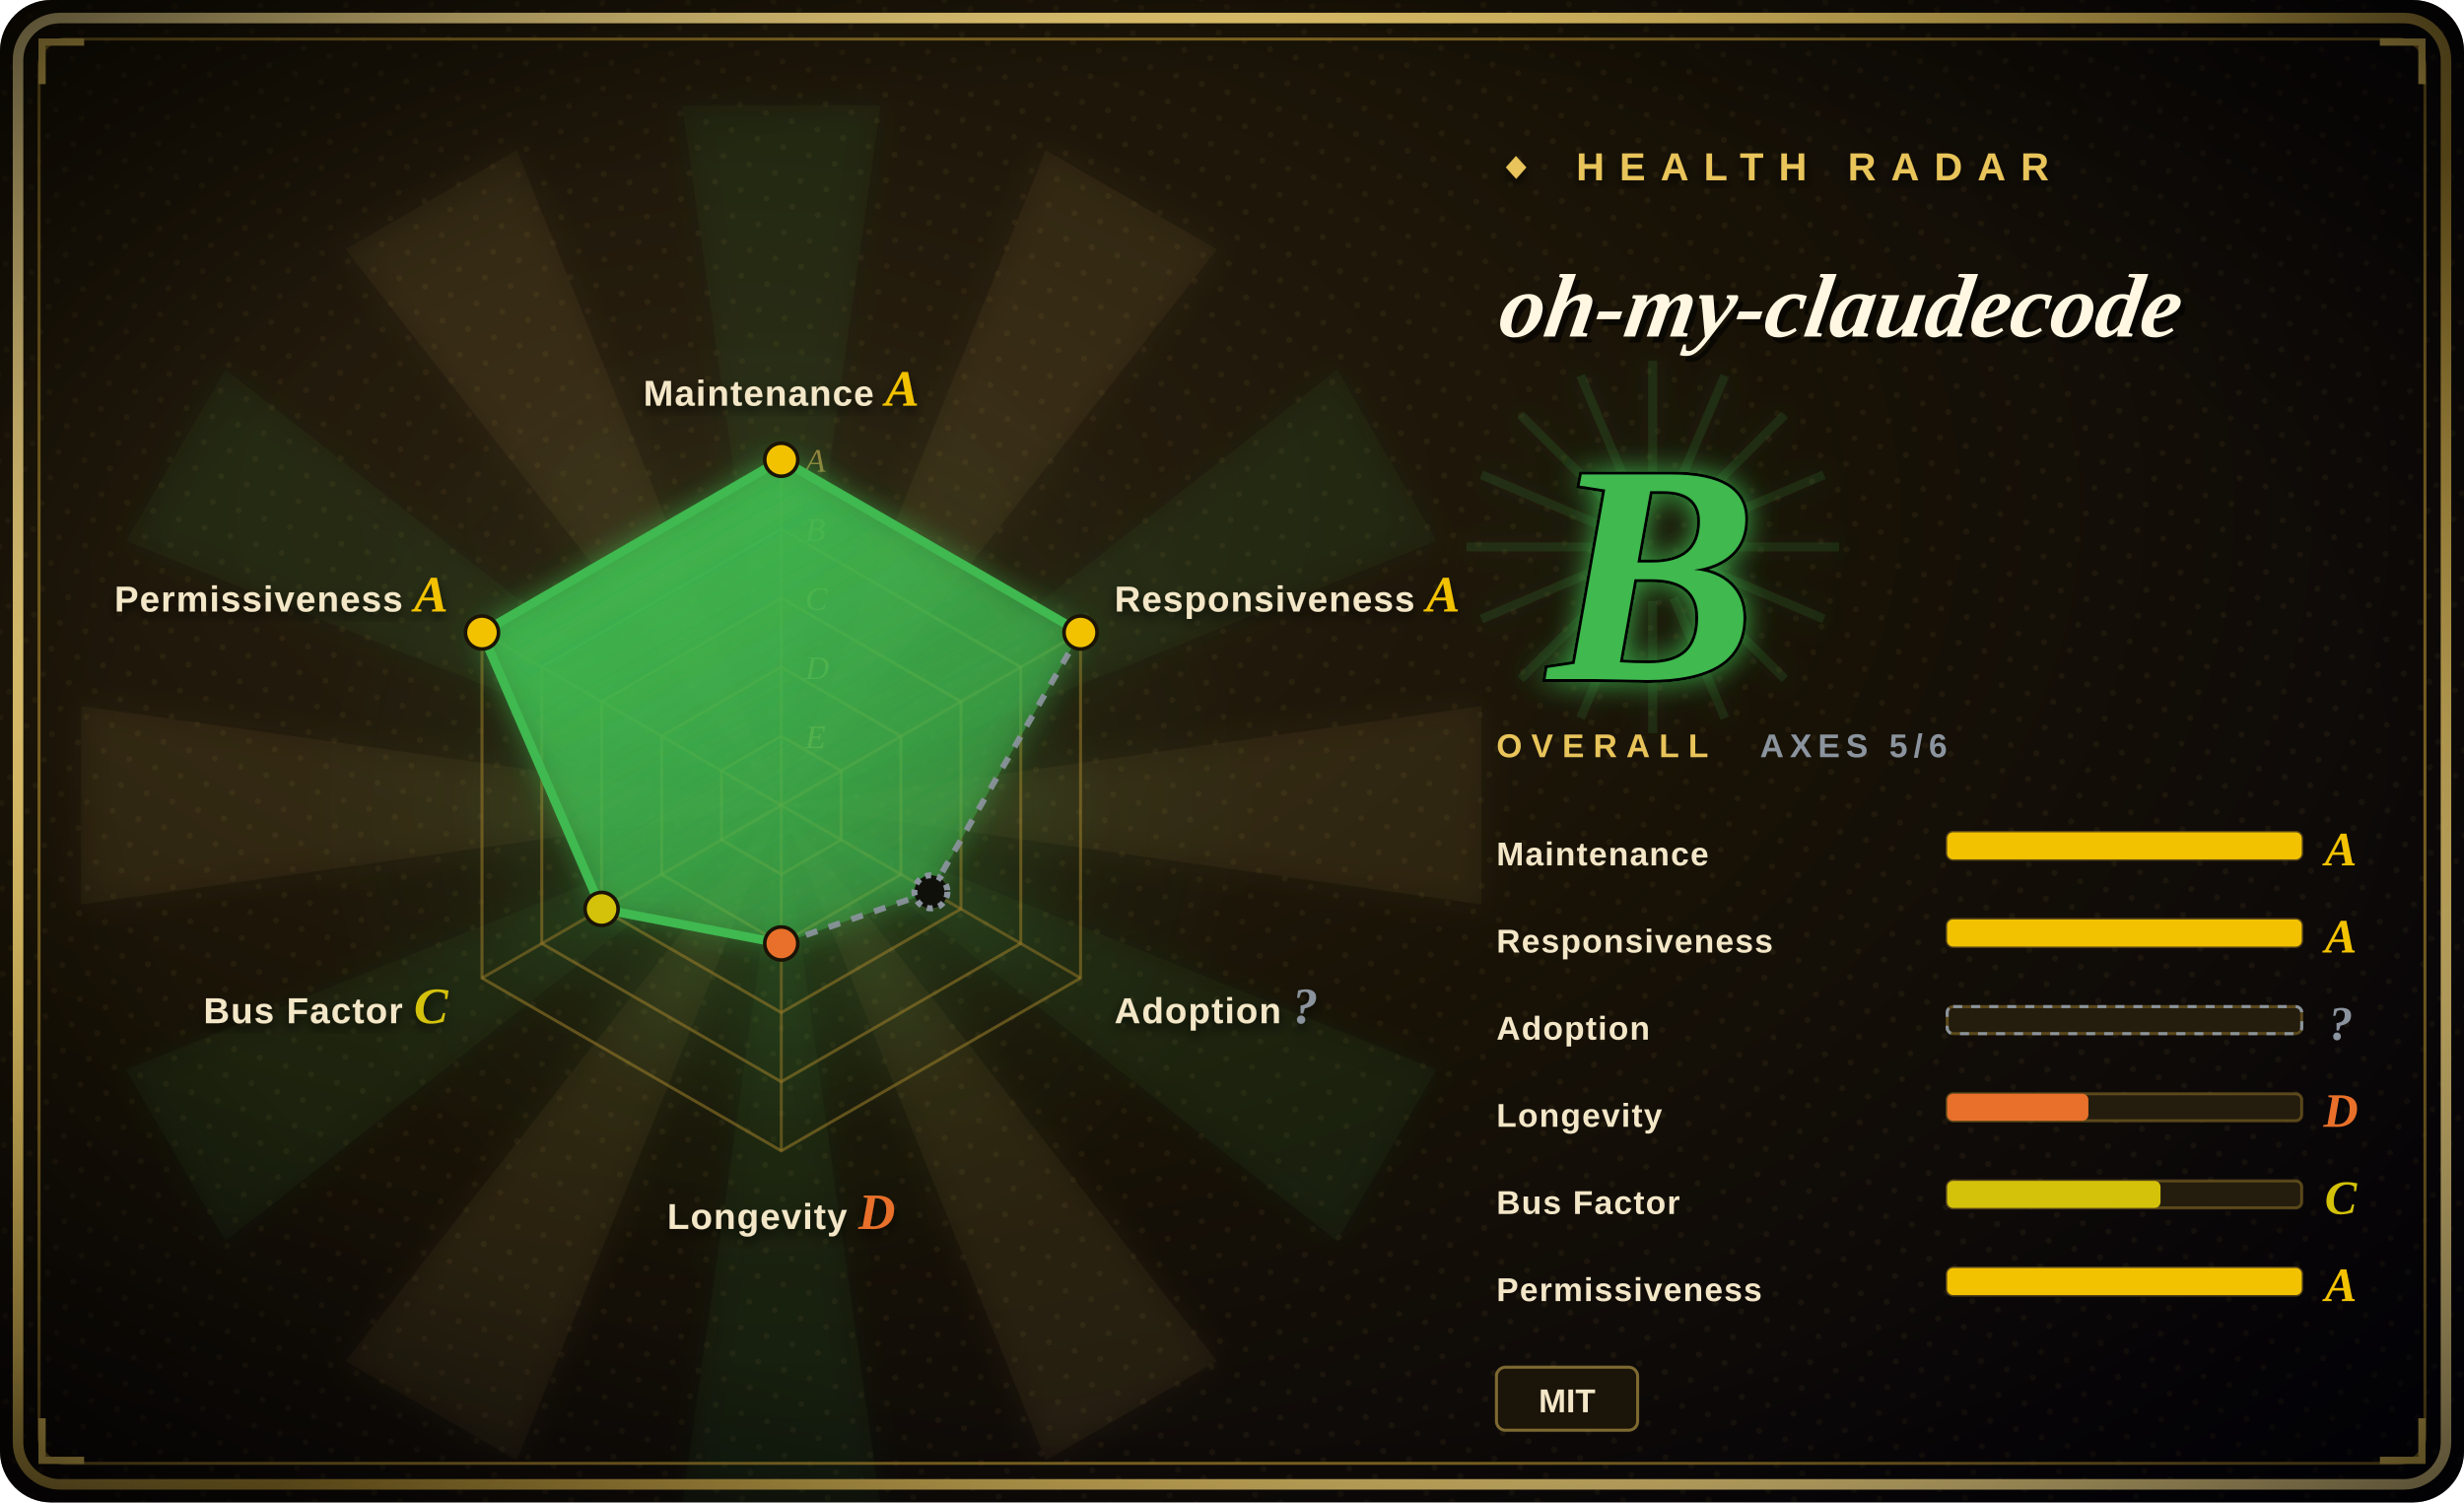
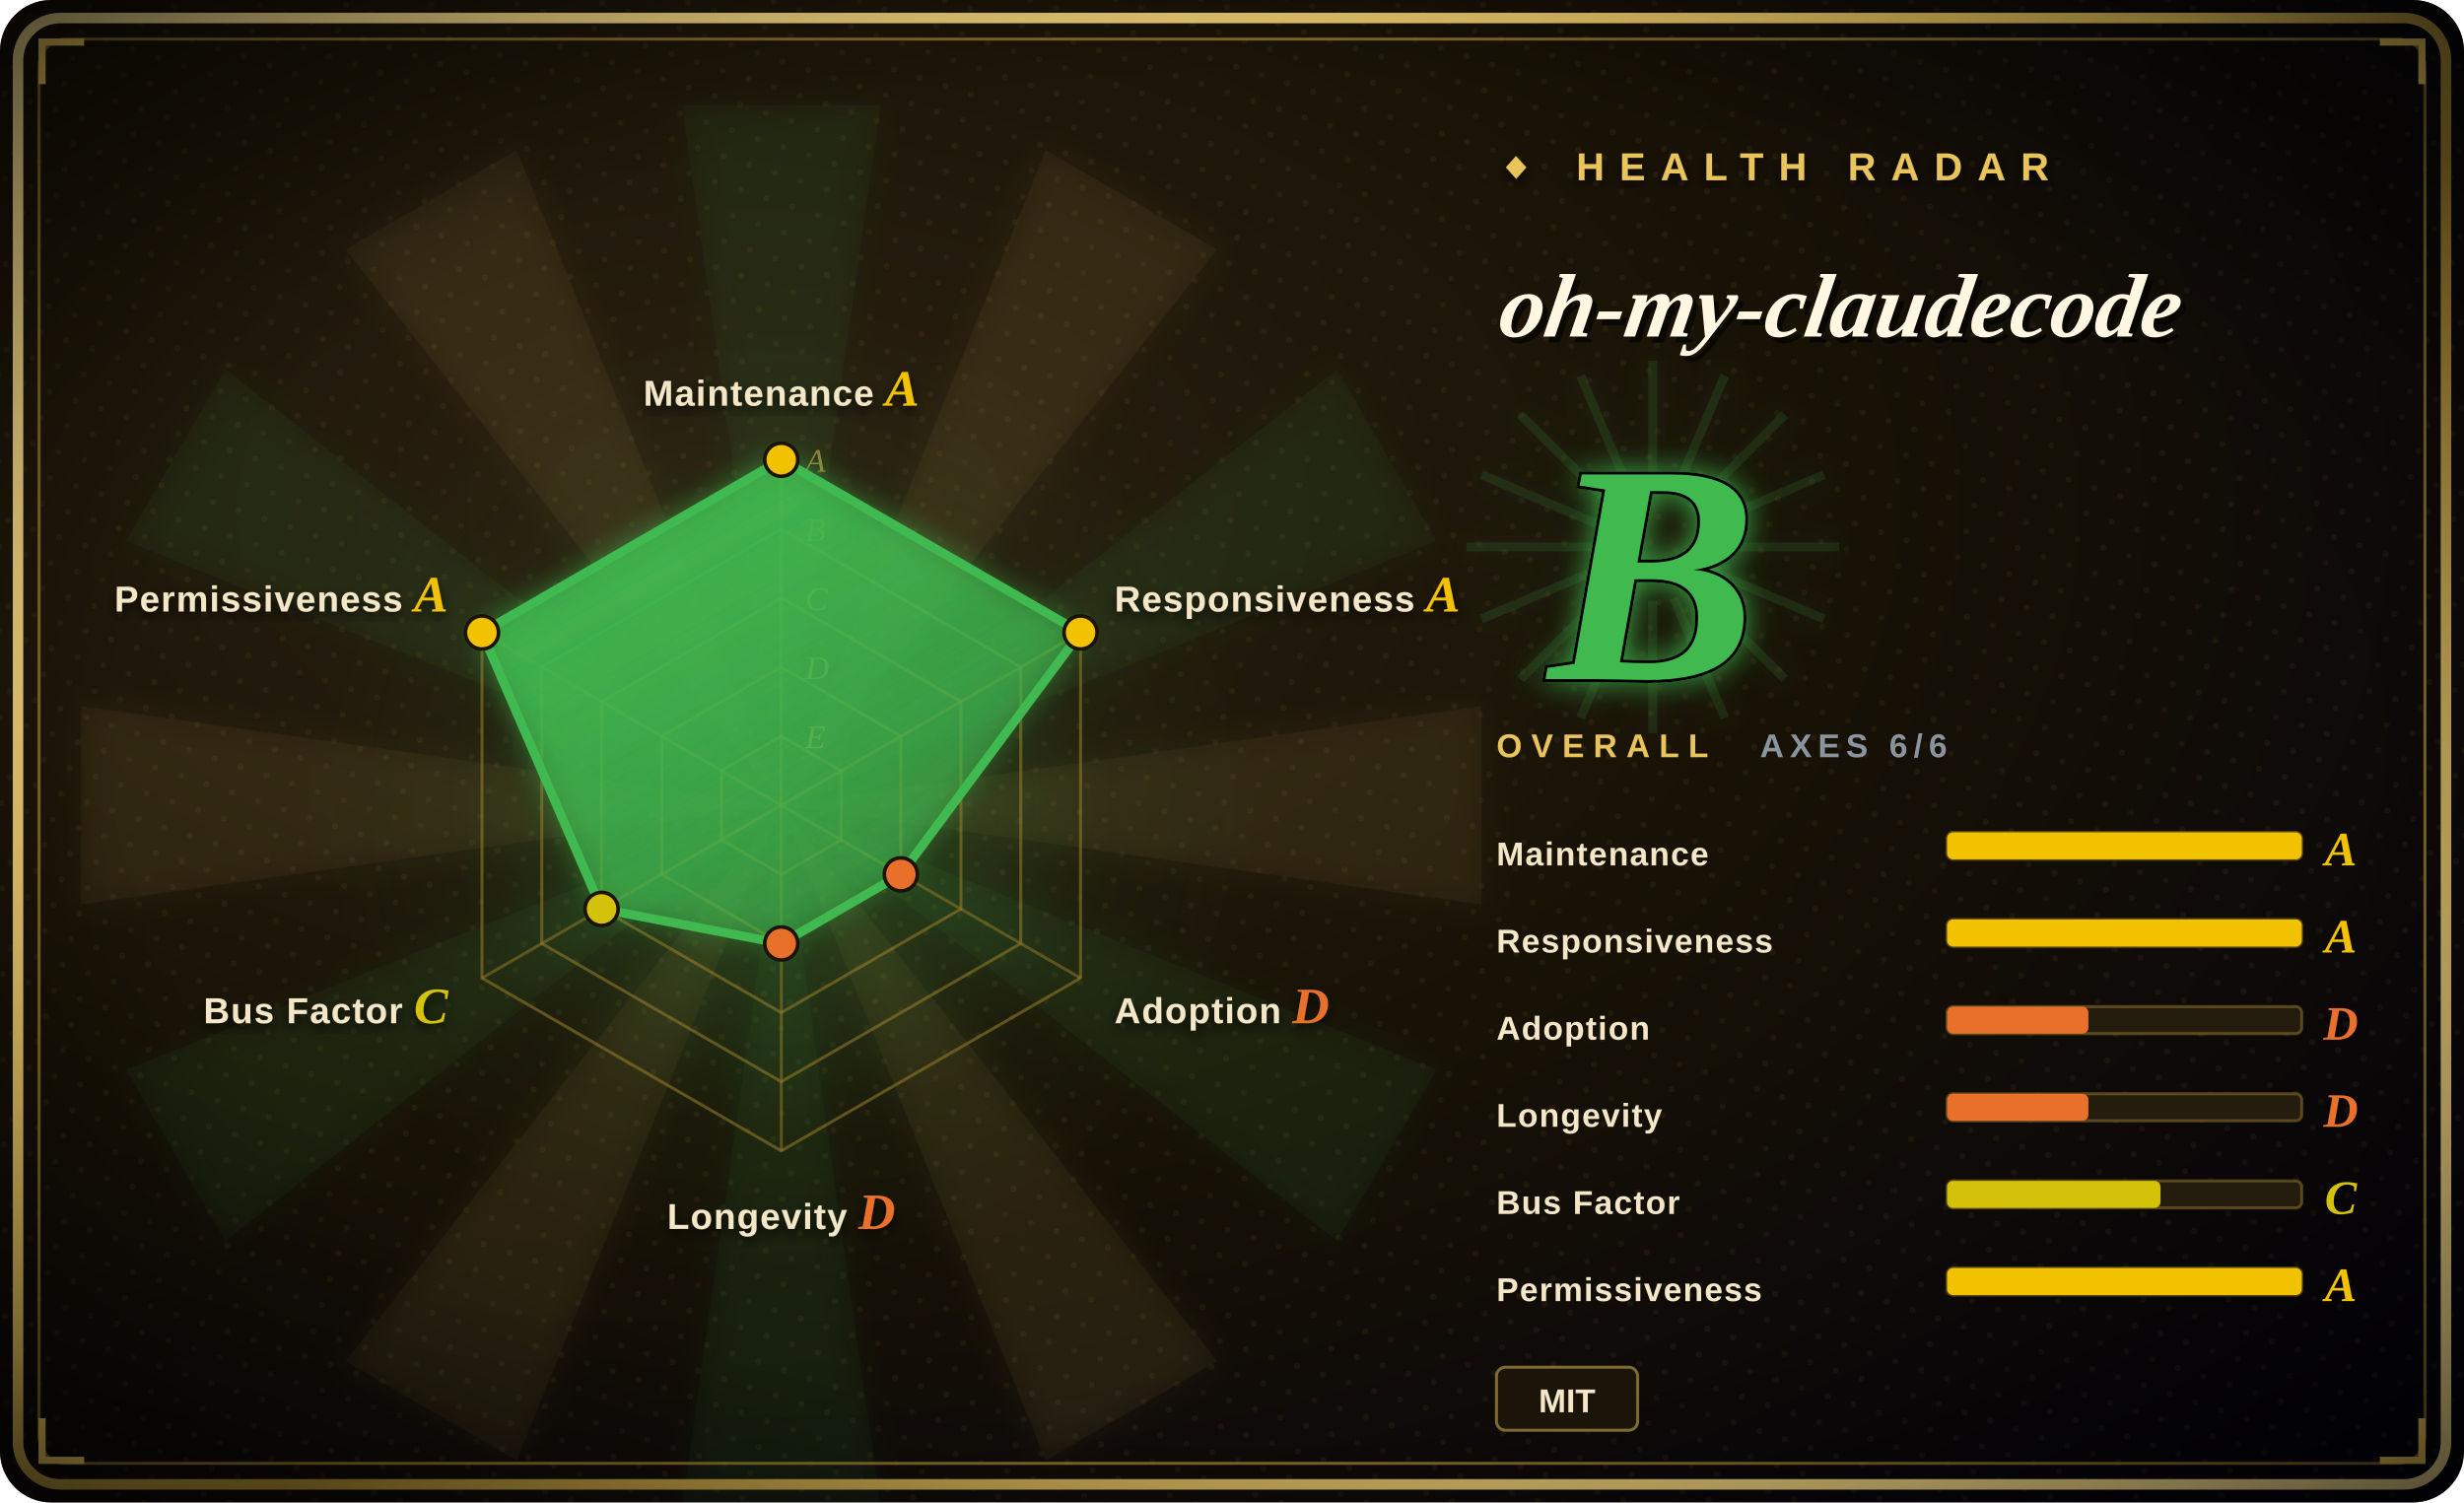
<svg xmlns="http://www.w3.org/2000/svg" width="820" height="500" viewBox="0 0 820 500">
  <defs>
    <radialGradient id="bg" cx="30%" cy="34%" r="90%">
      <stop offset="0%" stop-color="#2a2010" />
      <stop offset="48%" stop-color="#181206" />
      <stop offset="100%" stop-color="#05030a" />
    </radialGradient>
    <radialGradient id="vig" cx="50%" cy="50%" r="72%">
      <stop offset="62%" stop-color="#000000" stop-opacity="0" />
      <stop offset="100%" stop-color="#000000" stop-opacity="0.72" />
    </radialGradient>
    <linearGradient id="frame" x1="0" y1="0" x2="1" y2="1">
      <stop offset="0%" stop-color="#f6dd92" />
      <stop offset="45%" stop-color="#E8C45A" />
      <stop offset="55%" stop-color="#9c7d2a" />
      <stop offset="100%" stop-color="#f6dd92" />
    </linearGradient>
    <linearGradient id="poly" x1="0" y1="0" x2="0.7" y2="1">
      <stop offset="0%" stop-color="#3FB950" stop-opacity="0.92" />
      <stop offset="100%" stop-color="#3FB950" stop-opacity="0.34" />
    </linearGradient>
    <radialGradient id="halo" cx="50%" cy="50%" r="50%">
      <stop offset="0%" stop-color="#3FB950" stop-opacity="0.34" />
      <stop offset="68%" stop-color="#3FB950" stop-opacity="0.04" />
      <stop offset="100%" stop-color="#3FB950" stop-opacity="0" />
    </radialGradient>
    <filter id="glow" x="-60%" y="-60%" width="220%" height="220%">
      <feGaussianBlur stdDeviation="5" result="b" />
      <feMerge>
        <feMergeNode in="b" />
        <feMergeNode in="SourceGraphic" />
      </feMerge>
    </filter>
    <filter id="soft" x="-30%" y="-30%" width="160%" height="160%">
      <feDropShadow dx="0" dy="2" stdDeviation="2" flood-color="#000" flood-opacity="0.7" />
    </filter>
    <pattern id="halftone" width="9" height="9" patternUnits="userSpaceOnUse" patternTransform="rotate(18)">
      <circle cx="2" cy="2" r="1" fill="#E8C45A" fill-opacity="0.06" />
    </pattern>
  </defs>
  <rect width="820" height="500" rx="17" fill="url(#bg)" />
  <rect width="820" height="500" rx="17" fill="url(#halftone)" />
  <g opacity="0.5" filter="url(#glow)">
    <path d="M260,268 L493,235 L493,301 Z" fill="#E8C45A" fill-opacity="0.10" />
    <path d="M260,268 L478,356 L445,413 Z" fill="#3FB950" fill-opacity="0.10" />
    <path d="M260,268 L405,453 L348,486 Z" fill="#E8C45A" fill-opacity="0.10" />
    <path d="M260,268 L293,501 L227,501 Z" fill="#3FB950" fill-opacity="0.10" />
    <path d="M260,268 L172,486 L115,453 Z" fill="#E8C45A" fill-opacity="0.10" />
    <path d="M260,268 L75,413 L42,356 Z" fill="#3FB950" fill-opacity="0.10" />
    <path d="M260,268 L27,301 L27,235 Z" fill="#E8C45A" fill-opacity="0.10" />
    <path d="M260,268 L42,180 L75,123 Z" fill="#3FB950" fill-opacity="0.10" />
    <path d="M260,268 L115,83 L172,50 Z" fill="#E8C45A" fill-opacity="0.10" />
    <path d="M260,268 L227,35 L293,35 Z" fill="#3FB950" fill-opacity="0.10" />
    <path d="M260,268 L348,50 L405,83 Z" fill="#E8C45A" fill-opacity="0.10" />
    <path d="M260,268 L445,123 L478,180 Z" fill="#3FB950" fill-opacity="0.10" />
  </g>
  <circle cx="260" cy="268" r="161" fill="url(#halo)" />
  <rect x="6" y="6" width="808" height="488" rx="14" fill="none" stroke="url(#frame)" stroke-width="3.5" />
  <rect x="13" y="13" width="794" height="474" rx="9" fill="none" stroke="#9c7d2a" stroke-width="1" stroke-opacity="0.8" />
  <path d="M14,28 L14,14 L28,14" fill="none" stroke="#E8C45A" stroke-width="2.4" />
  <path d="M806,28 L806,14 L792,14" fill="none" stroke="#E8C45A" stroke-width="2.4" />
  <path d="M14,472 L14,486 L28,486" fill="none" stroke="#E8C45A" stroke-width="2.4" />
  <path d="M806,472 L806,486 L792,486" fill="none" stroke="#E8C45A" stroke-width="2.4" />
  <rect width="820" height="500" rx="17" fill="url(#vig)" />
  <polygon points="260.0,153.0 359.6,210.5 359.6,325.5 260.0,383.0 160.4,325.5 160.4,210.5" fill="none" stroke="#9c7d2a" stroke-opacity="0.55" stroke-width="1" />
  <polygon points="260.0,176.0 339.7,222.0 339.7,314.0 260.0,360.0 180.3,314.0 180.3,222.0" fill="none" stroke="#9c7d2a" stroke-opacity="0.55" stroke-width="1" />
  <polygon points="260.0,199.0 319.8,233.5 319.8,302.5 260.0,337.0 200.2,302.5 200.2,233.5" fill="none" stroke="#9c7d2a" stroke-opacity="0.55" stroke-width="1" />
  <polygon points="260.0,222.0 299.8,245.0 299.8,291.0 260.0,314.0 220.2,291.0 220.2,245.0" fill="none" stroke="#9c7d2a" stroke-opacity="0.55" stroke-width="1" />
  <polygon points="260.0,245.0 279.9,256.5 279.9,279.5 260.0,291.0 240.1,279.5 240.1,256.5" fill="none" stroke="#9c7d2a" stroke-opacity="0.55" stroke-width="1" />
  <line x1="260" y1="268" x2="260.0" y2="153.0" stroke="#9c7d2a" stroke-opacity="0.5" stroke-width="1" />
  <line x1="260" y1="268" x2="359.6" y2="210.5" stroke="#9c7d2a" stroke-opacity="0.5" stroke-width="1" />
  <line x1="260" y1="268" x2="359.6" y2="325.5" stroke="#9c7d2a" stroke-opacity="0.5" stroke-width="1" />
  <line x1="260" y1="268" x2="260.0" y2="383.0" stroke="#9c7d2a" stroke-opacity="0.5" stroke-width="1" />
  <line x1="260" y1="268" x2="160.4" y2="325.5" stroke="#9c7d2a" stroke-opacity="0.5" stroke-width="1" />
  <line x1="260" y1="268" x2="160.4" y2="210.5" stroke="#9c7d2a" stroke-opacity="0.5" stroke-width="1" />
  <text x="268" y="157.0" font-size="11" font-style="italic" fill="#E8C45A" fill-opacity="0.55" font-family="'Georgia','Times New Roman',serif">A</text>
  <text x="268" y="180.0" font-size="11" font-style="italic" fill="#E8C45A" fill-opacity="0.55" font-family="'Georgia','Times New Roman',serif">B</text>
  <text x="268" y="203.0" font-size="11" font-style="italic" fill="#E8C45A" fill-opacity="0.55" font-family="'Georgia','Times New Roman',serif">C</text>
  <text x="268" y="226.0" font-size="11" font-style="italic" fill="#E8C45A" fill-opacity="0.55" font-family="'Georgia','Times New Roman',serif">D</text>
  <text x="268" y="249.0" font-size="11" font-style="italic" fill="#E8C45A" fill-opacity="0.55" font-family="'Georgia','Times New Roman',serif">E</text>
-   <polygon points="260.0,153.0 359.6,210.5 309.8,296.8 260.0,314.0 200.2,302.5 160.4,210.5" fill="url(#poly)" filter="url(#glow)" />
+   <polygon points="260.0,153.0 359.6,210.5 299.8,291.0 260.0,314.0 200.2,302.5 160.4,210.5" fill="url(#poly)" filter="url(#glow)" />
  <line x1="260.0" y1="153.0" x2="359.6" y2="210.5" stroke="#3FB950" stroke-width="3" />
-   <line x1="359.6" y1="210.5" x2="309.8" y2="296.8" stroke="#8B949E" stroke-width="2" stroke-dasharray="4 4" stroke-opacity="0.92" />
-   <line x1="309.8" y1="296.8" x2="260.0" y2="314.0" stroke="#8B949E" stroke-width="2" stroke-dasharray="4 4" stroke-opacity="0.92" />
+   <line x1="359.6" y1="210.5" x2="299.8" y2="291.0" stroke="#3FB950" stroke-width="3" />
+   <line x1="299.8" y1="291.0" x2="260.0" y2="314.0" stroke="#3FB950" stroke-width="3" />
  <line x1="260.0" y1="314.0" x2="200.2" y2="302.5" stroke="#3FB950" stroke-width="3" />
  <line x1="200.2" y1="302.5" x2="160.4" y2="210.5" stroke="#3FB950" stroke-width="3" />
  <line x1="160.4" y1="210.5" x2="260.0" y2="153.0" stroke="#3FB950" stroke-width="3" />
  <circle cx="260.0" cy="153.0" r="5.5" fill="#F2C200" stroke="#1a1306" stroke-width="1.2" />
  <circle cx="359.6" cy="210.5" r="5.5" fill="#F2C200" stroke="#1a1306" stroke-width="1.2" />
-   <circle cx="309.8" cy="296.8" r="5.5" fill="#10100b" stroke="#8B949E" stroke-width="2" stroke-dasharray="2 2" />
+   <circle cx="299.8" cy="291.0" r="5.5" fill="#E8702A" stroke="#1a1306" stroke-width="1.2" />
  <circle cx="260.0" cy="314.0" r="5.5" fill="#E8702A" stroke="#1a1306" stroke-width="1.2" />
  <circle cx="200.2" cy="302.5" r="5.5" fill="#D4C20A" stroke="#1a1306" stroke-width="1.2" />
  <circle cx="160.4" cy="210.5" r="5.5" fill="#F2C200" stroke="#1a1306" stroke-width="1.2" />
  <text x="260.0" y="135.0" font-size="12" font-weight="900" fill="#f3e7c8" text-anchor="middle" font-family="'Arial Black','Helvetica Neue',Arial,sans-serif" letter-spacing="0.4" filter="url(#soft)">Maintenance <tspan fill="#F2C200" font-family="'Georgia','Times New Roman',serif" font-style="italic" font-size="17">A</tspan>
  </text>
  <text x="370.9" y="203.5" font-size="12" font-weight="900" fill="#f3e7c8" text-anchor="start" font-family="'Arial Black','Helvetica Neue',Arial,sans-serif" letter-spacing="0.4" filter="url(#soft)">Responsiveness <tspan fill="#F2C200" font-family="'Georgia','Times New Roman',serif" font-style="italic" font-size="17">A</tspan>
  </text>
-   <text x="370.9" y="340.5" font-size="12" font-weight="900" fill="#f3e7c8" text-anchor="start" font-family="'Arial Black','Helvetica Neue',Arial,sans-serif" letter-spacing="0.4" filter="url(#soft)">Adoption <tspan fill="#8B949E" font-family="'Georgia','Times New Roman',serif" font-style="italic" font-size="17">?</tspan>
+   <text x="370.9" y="340.5" font-size="12" font-weight="900" fill="#f3e7c8" text-anchor="start" font-family="'Arial Black','Helvetica Neue',Arial,sans-serif" letter-spacing="0.4" filter="url(#soft)">Adoption <tspan fill="#E8702A" font-family="'Georgia','Times New Roman',serif" font-style="italic" font-size="17">D</tspan>
  </text>
  <text x="260.0" y="409.0" font-size="12" font-weight="900" fill="#f3e7c8" text-anchor="middle" font-family="'Arial Black','Helvetica Neue',Arial,sans-serif" letter-spacing="0.4" filter="url(#soft)">Longevity <tspan fill="#E8702A" font-family="'Georgia','Times New Roman',serif" font-style="italic" font-size="17">D</tspan>
  </text>
  <text x="149.1" y="340.5" font-size="12" font-weight="900" fill="#f3e7c8" text-anchor="end" font-family="'Arial Black','Helvetica Neue',Arial,sans-serif" letter-spacing="0.4" filter="url(#soft)">Bus Factor <tspan fill="#D4C20A" font-family="'Georgia','Times New Roman',serif" font-style="italic" font-size="17">C</tspan>
  </text>
  <text x="149.1" y="203.5" font-size="12" font-weight="900" fill="#f3e7c8" text-anchor="end" font-family="'Arial Black','Helvetica Neue',Arial,sans-serif" letter-spacing="0.4" filter="url(#soft)">Permissiveness <tspan fill="#F2C200" font-family="'Georgia','Times New Roman',serif" font-style="italic" font-size="17">A</tspan>
  </text>
  <text x="498" y="60" font-size="13" letter-spacing="5" fill="#E8C45A" font-weight="900" font-family="'Arial Black','Helvetica Neue',Arial,sans-serif" filter="url(#soft)">◆ HEALTH RADAR</text>
  <g transform="translate(498,112) skewX(-9)">
    <text x="2" y="2" font-size="30" font-weight="900" font-style="italic" fill="#000" fill-opacity="0.6" font-family="'Georgia','Times New Roman',serif">oh-my-claudecode</text>
    <text x="0" y="0" font-size="30" font-weight="900" font-style="italic" fill="#fff7e2" font-family="'Georgia','Times New Roman',serif">oh-my-claudecode</text>
  </g>
  <line x1="498" y1="124" x2="648" y2="124" stroke="url(#frame)" stroke-width="2" />
  <g opacity="0.85" filter="url(#glow)">
    <line x1="568" y1="182" x2="612" y2="182" stroke="#3FB950" stroke-opacity="0.16" stroke-width="3" />
    <line x1="567" y1="189" x2="607" y2="206" stroke="#3FB950" stroke-opacity="0.16" stroke-width="3" />
    <line x1="563" y1="195" x2="594" y2="226" stroke="#3FB950" stroke-opacity="0.16" stroke-width="3" />
    <line x1="557" y1="199" x2="574" y2="239" stroke="#3FB950" stroke-opacity="0.16" stroke-width="3" />
    <line x1="550" y1="200" x2="550" y2="244" stroke="#3FB950" stroke-opacity="0.16" stroke-width="3" />
    <line x1="543" y1="199" x2="526" y2="239" stroke="#3FB950" stroke-opacity="0.16" stroke-width="3" />
    <line x1="537" y1="195" x2="506" y2="226" stroke="#3FB950" stroke-opacity="0.16" stroke-width="3" />
    <line x1="533" y1="189" x2="493" y2="206" stroke="#3FB950" stroke-opacity="0.16" stroke-width="3" />
    <line x1="532" y1="182" x2="488" y2="182" stroke="#3FB950" stroke-opacity="0.16" stroke-width="3" />
    <line x1="533" y1="175" x2="493" y2="158" stroke="#3FB950" stroke-opacity="0.16" stroke-width="3" />
    <line x1="537" y1="169" x2="506" y2="138" stroke="#3FB950" stroke-opacity="0.16" stroke-width="3" />
    <line x1="543" y1="165" x2="526" y2="125" stroke="#3FB950" stroke-opacity="0.16" stroke-width="3" />
    <line x1="550" y1="164" x2="550" y2="120" stroke="#3FB950" stroke-opacity="0.16" stroke-width="3" />
    <line x1="557" y1="165" x2="574" y2="125" stroke="#3FB950" stroke-opacity="0.16" stroke-width="3" />
    <line x1="563" y1="169" x2="594" y2="138" stroke="#3FB950" stroke-opacity="0.16" stroke-width="3" />
    <line x1="567" y1="175" x2="607" y2="158" stroke="#3FB950" stroke-opacity="0.16" stroke-width="3" />
  </g>
  <text x="550" y="226" font-size="104" font-weight="900" font-style="italic" text-anchor="middle" fill="#3FB950" stroke="#000" stroke-width="2" paint-order="stroke" font-family="'Georgia','Times New Roman',serif" filter="url(#glow)">B</text>
  <text x="498" y="252" font-size="11" letter-spacing="3" fill="#E8C45A" font-family="'Arial Black','Helvetica Neue',Arial,sans-serif" font-weight="900">OVERALL</text>
-   <text x="648" y="252" font-size="11" letter-spacing="2" fill="#8B949E" font-family="'Arial Black','Helvetica Neue',Arial,sans-serif" font-weight="900" text-anchor="end">AXES 5/6</text>
+   <text x="648" y="252" font-size="11" letter-spacing="2" fill="#8B949E" font-family="'Arial Black','Helvetica Neue',Arial,sans-serif" font-weight="900" text-anchor="end">AXES 6/6</text>
  <text x="498" y="288" font-size="11" font-weight="900" fill="#f3e7c8" font-family="'Arial Black','Helvetica Neue',Arial,sans-serif" letter-spacing="0.4">Maintenance</text>
  <rect x="648" y="277" width="118" height="9" rx="2" fill="#241d0e" stroke="#9c7d2a" stroke-opacity="0.5" />
  <rect x="648" y="277" width="118" height="9" rx="2" fill="#F2C200" />
  <text x="779" y="288" font-size="16" font-weight="900" font-style="italic" fill="#F2C200" font-family="'Georgia','Times New Roman',serif" text-anchor="middle">A</text>
  <text x="498" y="317" font-size="11" font-weight="900" fill="#f3e7c8" font-family="'Arial Black','Helvetica Neue',Arial,sans-serif" letter-spacing="0.4">Responsiveness</text>
  <rect x="648" y="306" width="118" height="9" rx="2" fill="#241d0e" stroke="#9c7d2a" stroke-opacity="0.5" />
  <rect x="648" y="306" width="118" height="9" rx="2" fill="#F2C200" />
  <text x="779" y="317" font-size="16" font-weight="900" font-style="italic" fill="#F2C200" font-family="'Georgia','Times New Roman',serif" text-anchor="middle">A</text>
  <text x="498" y="346" font-size="11" font-weight="900" fill="#f3e7c8" font-family="'Arial Black','Helvetica Neue',Arial,sans-serif" letter-spacing="0.4">Adoption</text>
  <rect x="648" y="335" width="118" height="9" rx="2" fill="#241d0e" stroke="#9c7d2a" stroke-opacity="0.5" />
-   <rect x="648" y="335" width="118" height="9" rx="2" fill="none" stroke="#8B949E" stroke-dasharray="3 3" />
-   <text x="779" y="346" font-size="16" font-weight="900" font-style="italic" fill="#8B949E" font-family="'Georgia','Times New Roman',serif" text-anchor="middle">?</text>
+   <rect x="648" y="335" width="47" height="9" rx="2" fill="#E8702A" />
+   <text x="779" y="346" font-size="16" font-weight="900" font-style="italic" fill="#E8702A" font-family="'Georgia','Times New Roman',serif" text-anchor="middle">D</text>
  <text x="498" y="375" font-size="11" font-weight="900" fill="#f3e7c8" font-family="'Arial Black','Helvetica Neue',Arial,sans-serif" letter-spacing="0.4">Longevity</text>
  <rect x="648" y="364" width="118" height="9" rx="2" fill="#241d0e" stroke="#9c7d2a" stroke-opacity="0.5" />
  <rect x="648" y="364" width="47" height="9" rx="2" fill="#E8702A" />
  <text x="779" y="375" font-size="16" font-weight="900" font-style="italic" fill="#E8702A" font-family="'Georgia','Times New Roman',serif" text-anchor="middle">D</text>
  <text x="498" y="404" font-size="11" font-weight="900" fill="#f3e7c8" font-family="'Arial Black','Helvetica Neue',Arial,sans-serif" letter-spacing="0.4">Bus Factor</text>
  <rect x="648" y="393" width="118" height="9" rx="2" fill="#241d0e" stroke="#9c7d2a" stroke-opacity="0.5" />
  <rect x="648" y="393" width="71" height="9" rx="2" fill="#D4C20A" />
  <text x="779" y="404" font-size="16" font-weight="900" font-style="italic" fill="#D4C20A" font-family="'Georgia','Times New Roman',serif" text-anchor="middle">C</text>
  <text x="498" y="433" font-size="11" font-weight="900" fill="#f3e7c8" font-family="'Arial Black','Helvetica Neue',Arial,sans-serif" letter-spacing="0.4">Permissiveness</text>
  <rect x="648" y="422" width="118" height="9" rx="2" fill="#241d0e" stroke="#9c7d2a" stroke-opacity="0.5" />
  <rect x="648" y="422" width="118" height="9" rx="2" fill="#F2C200" />
  <text x="779" y="433" font-size="16" font-weight="900" font-style="italic" fill="#F2C200" font-family="'Georgia','Times New Roman',serif" text-anchor="middle">A</text>
  <rect x="498" y="455" width="47" height="21" rx="3" fill="#1b1408" stroke="#E8C45A" stroke-opacity="0.5" />
  <text x="521.5" y="470" font-size="11" font-weight="700" fill="#f3e7c8" text-anchor="middle" font-family="'Arial Black','Helvetica Neue',Arial,sans-serif">MIT</text>
</svg>
